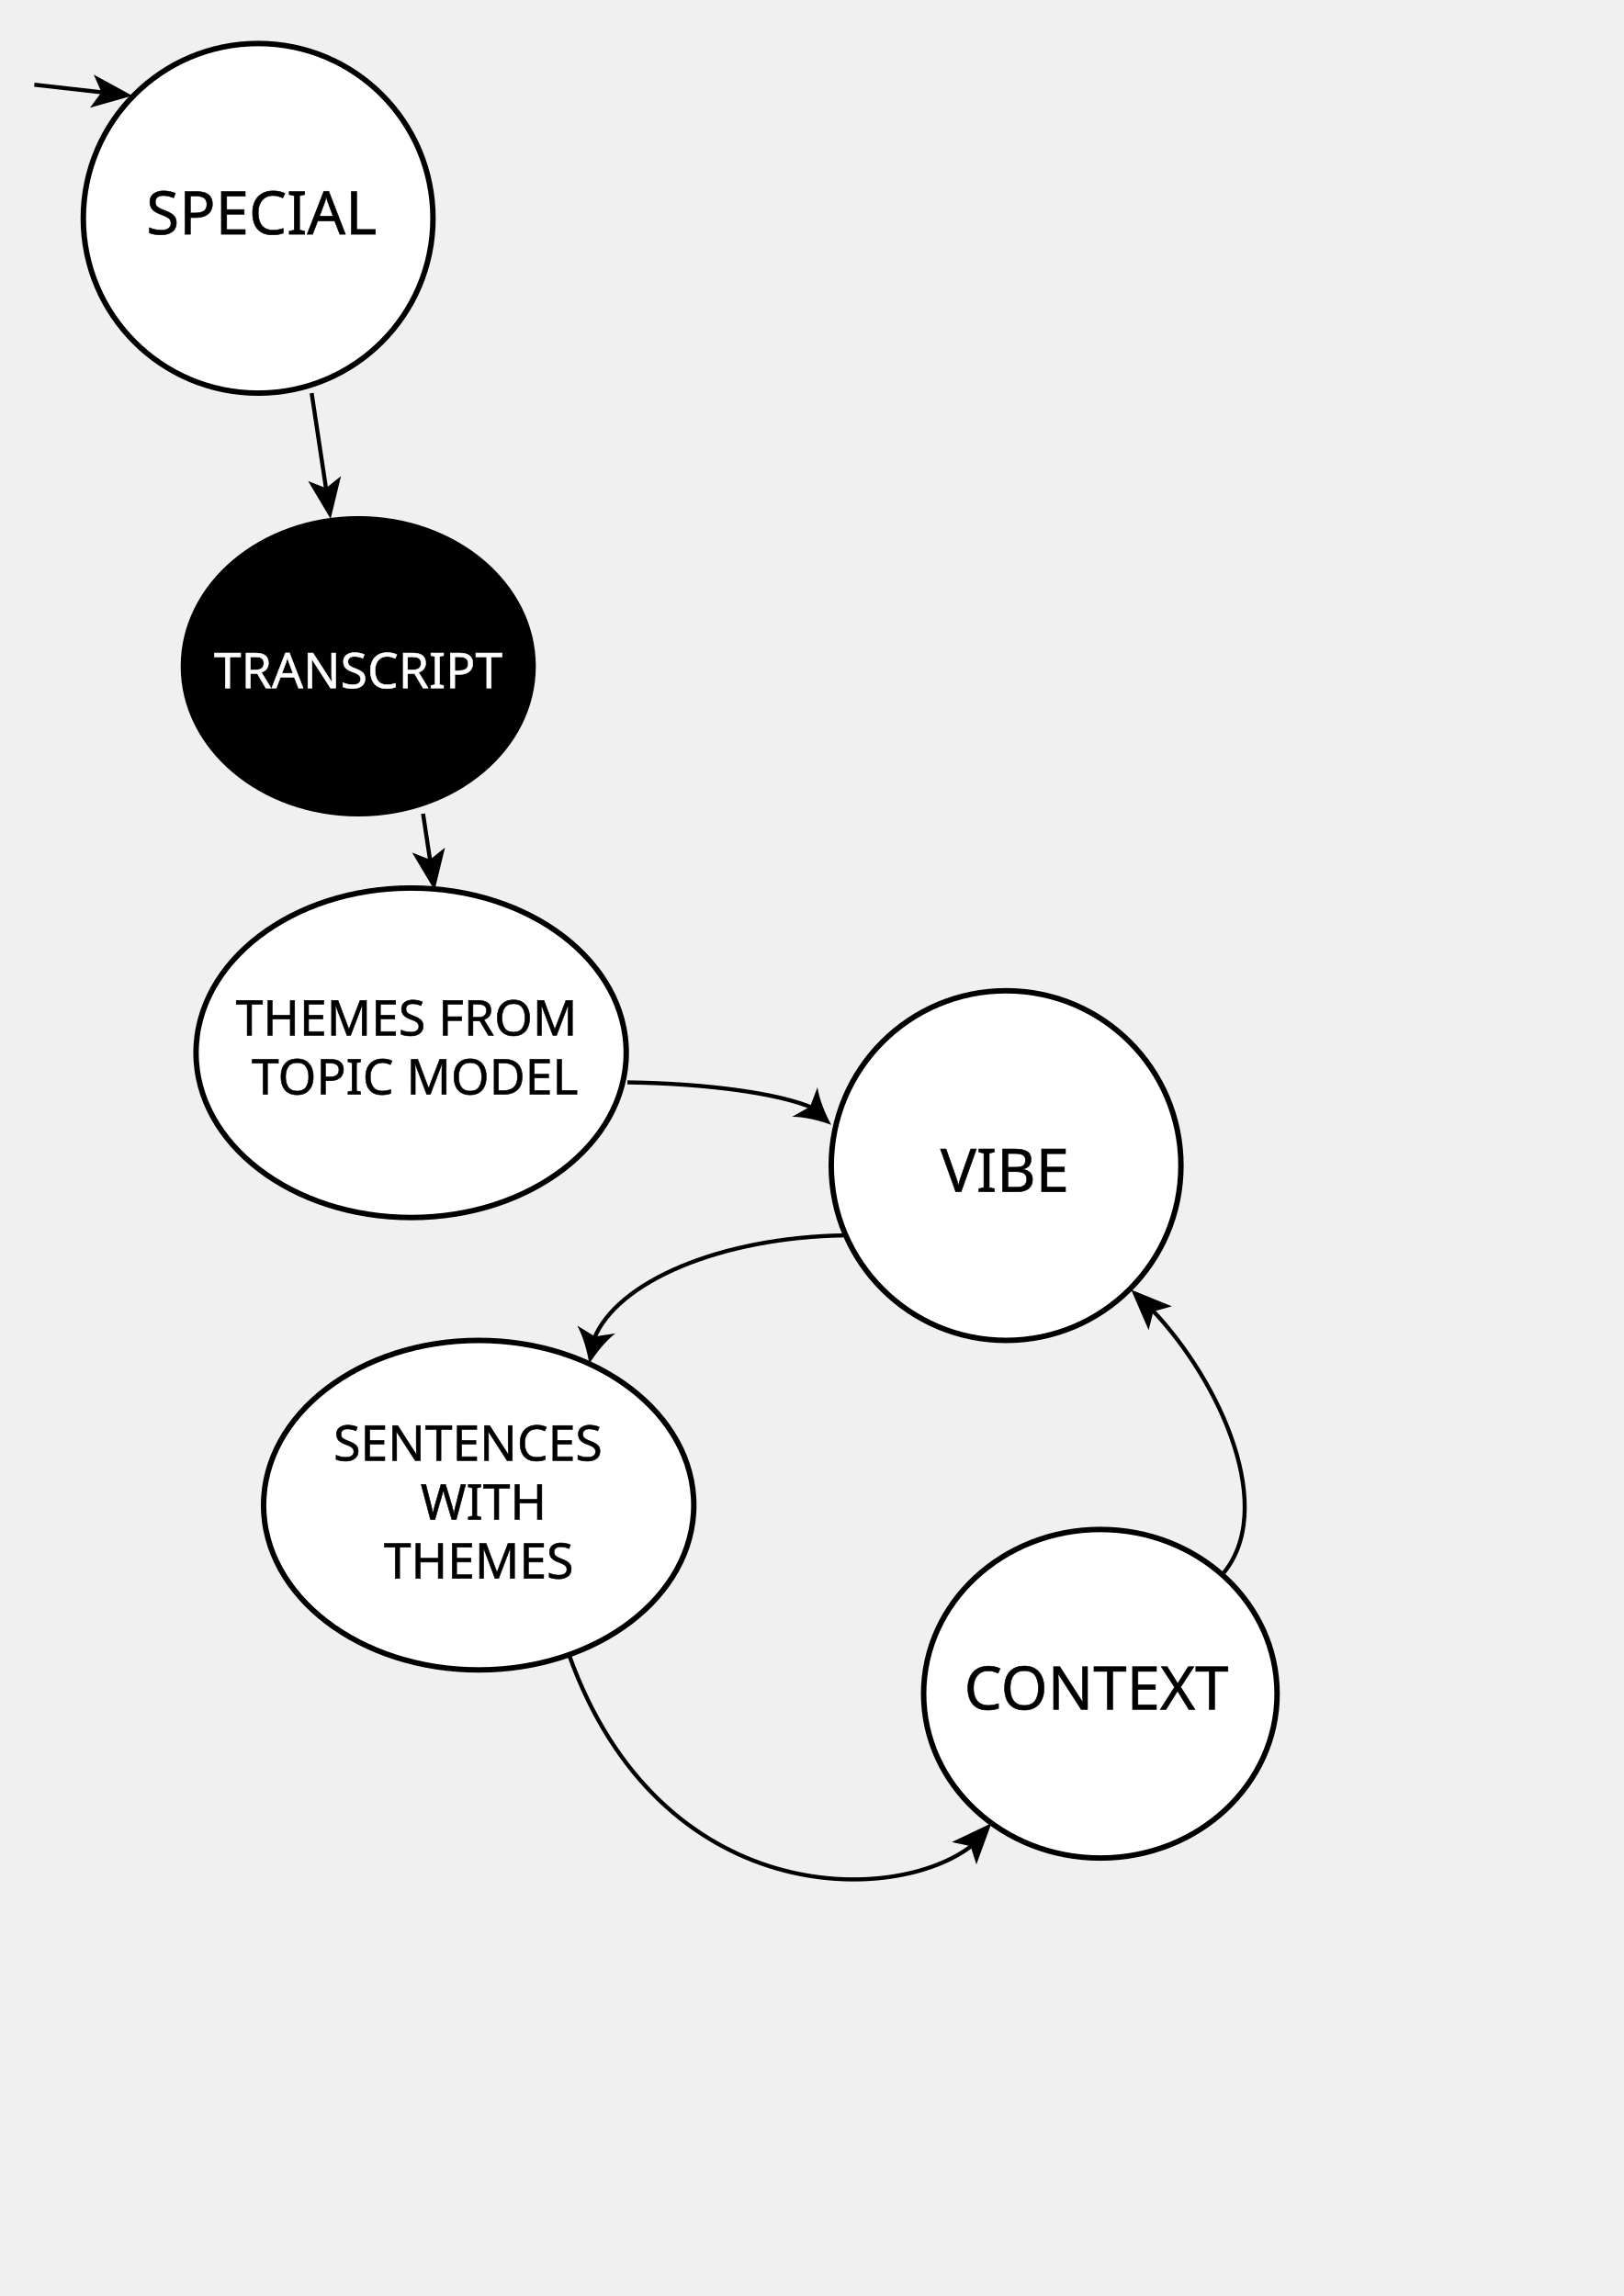
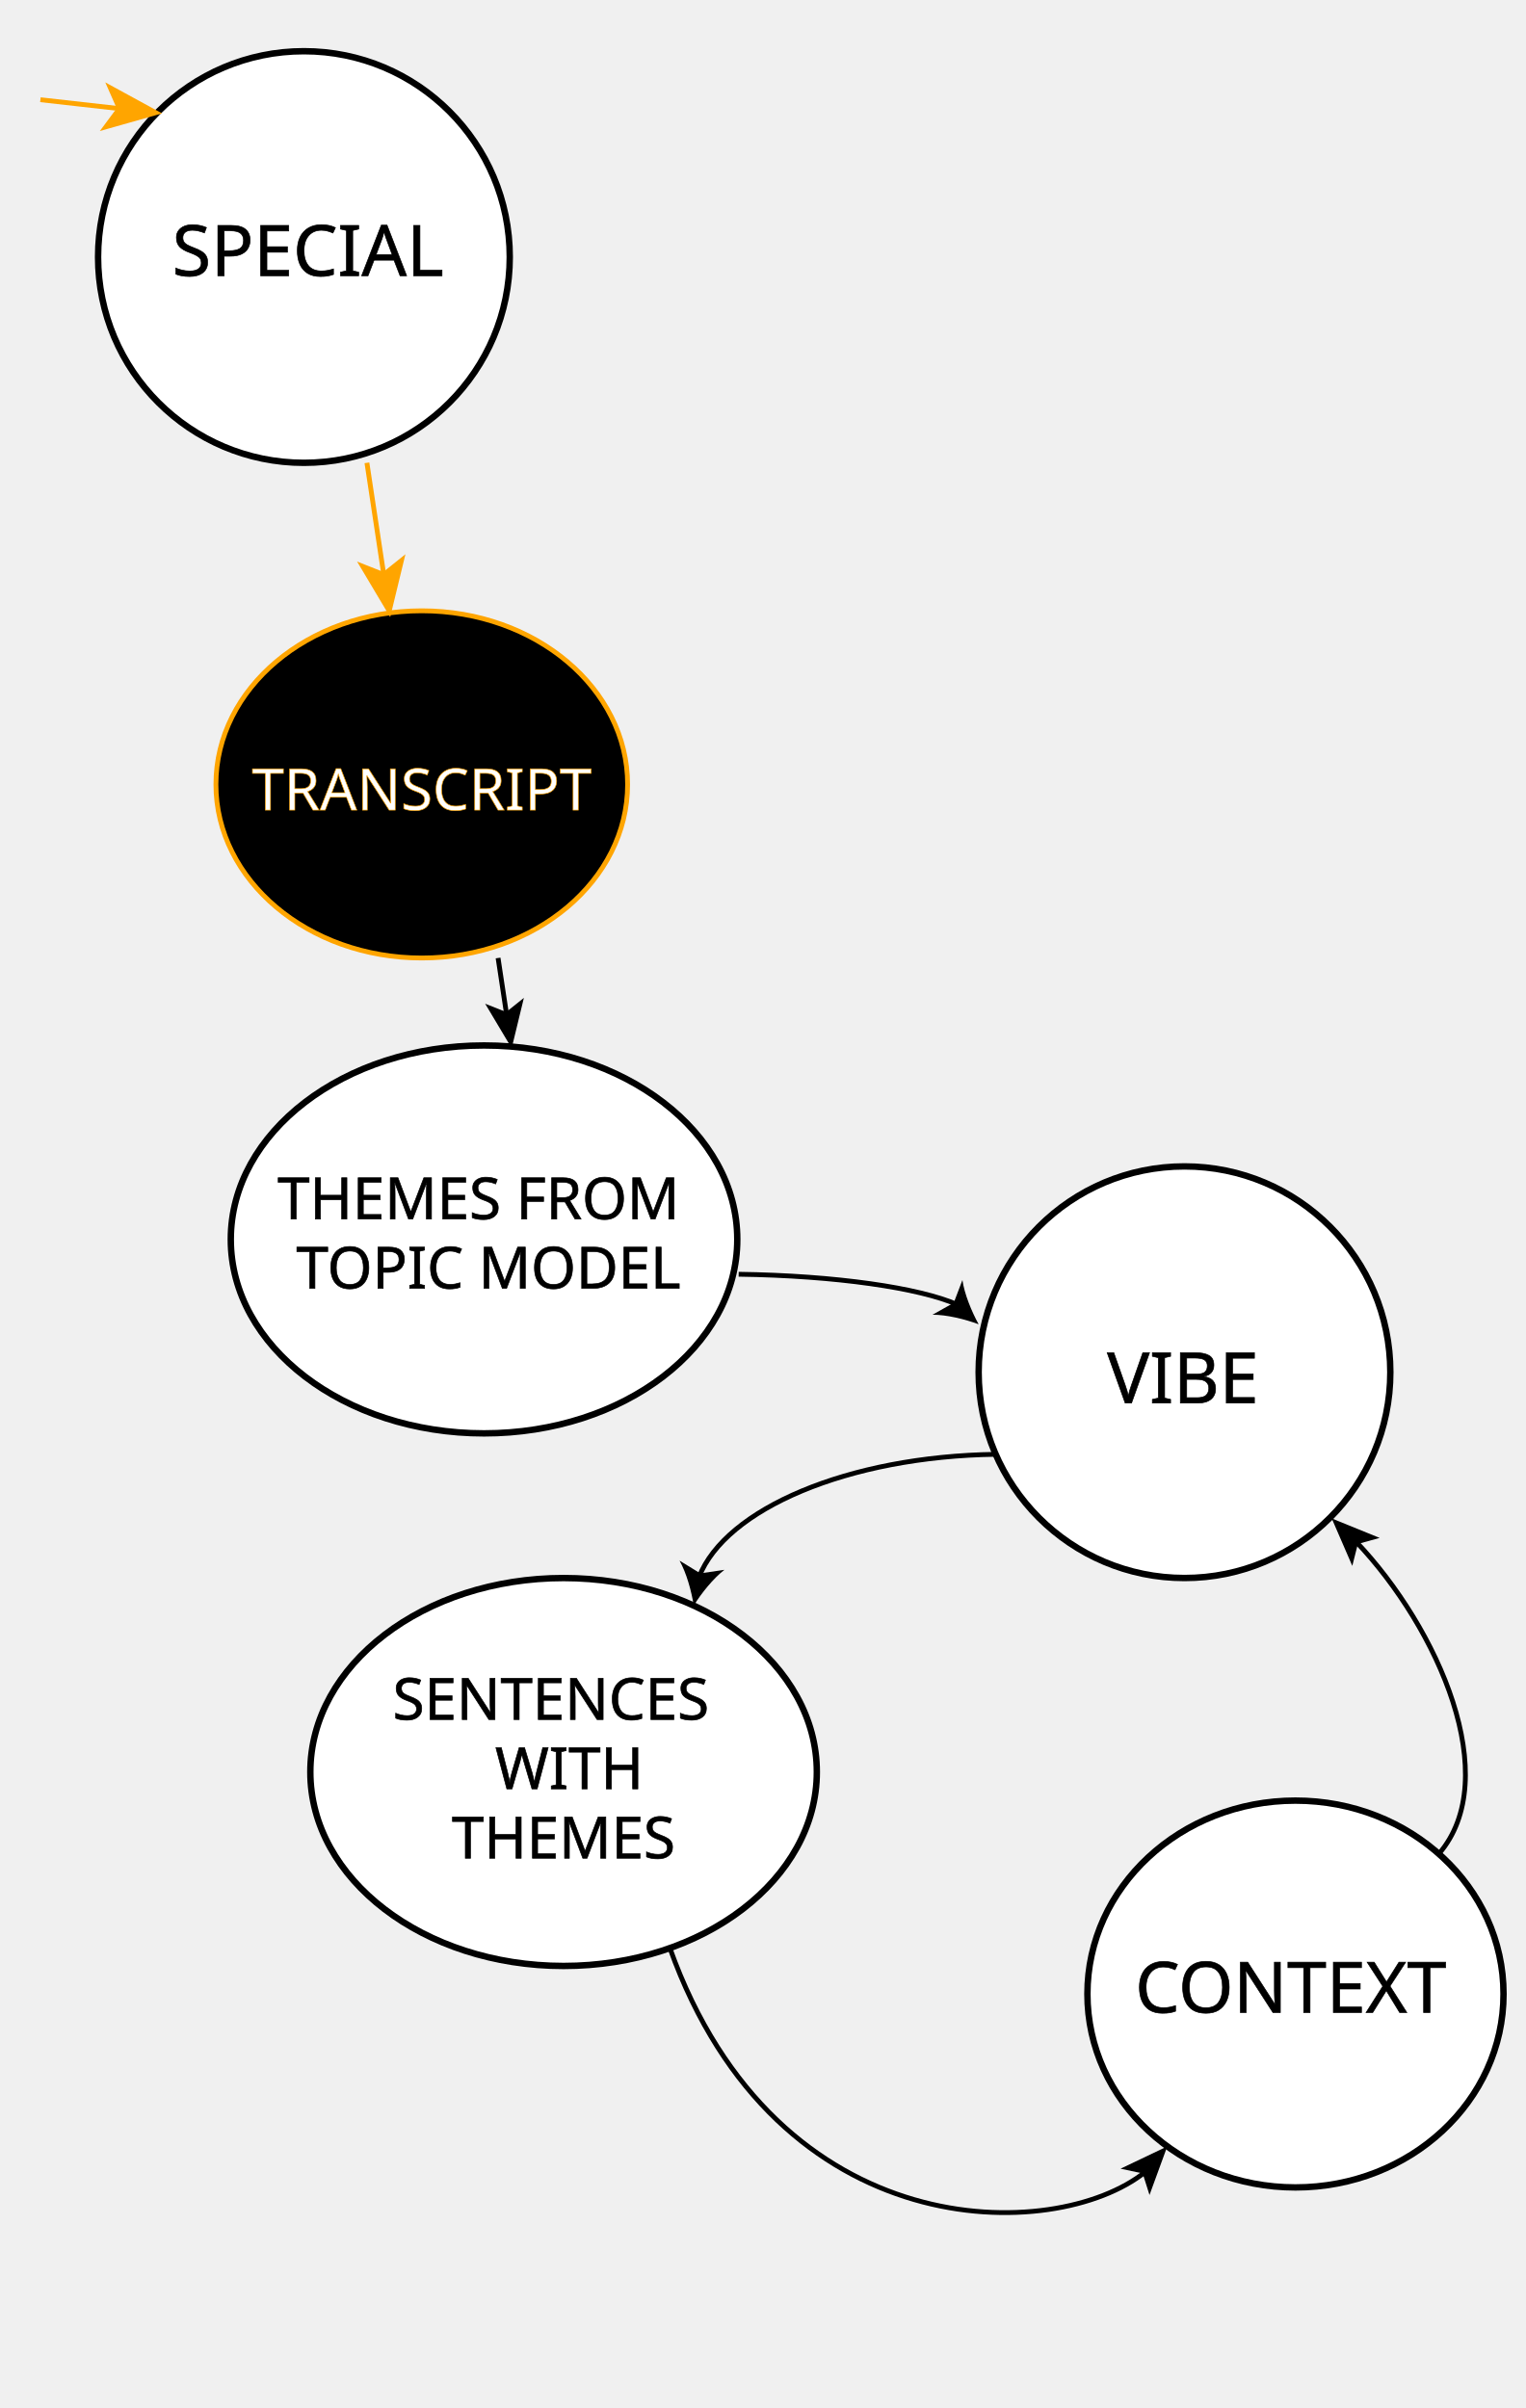
- <svg xmlns="http://www.w3.org/2000/svg" version="1.1" id="Layer_1" x="0px" y="0px" viewBox="0 0 595.28 841.89" style="enable-background:new 0 0 595.28 841.89;" xml:space="preserve">
+ <svg xmlns="http://www.w3.org/2000/svg" version="1.1" id="Layer_1" x="0px" y="0px" viewBox="0 0 475 750" style="enable-background:new 0 0 475 750;" xml:space="preserve">
  <style type="text/css">
	.st0{fill:#FFFFFF;stroke:#000000;stroke-width:2;stroke-miterlimit:10;}
	.st1{font-family:'Sk-Modernist-Regular';}
	.st2{font-size:22px;}
	.st3{fill:none;stroke:#000000;stroke-width:0.2;stroke-miterlimit:10;}
	.st4{stroke:#000000;stroke-width:2;stroke-miterlimit:10;}
	.st5{font-size:18px;}
- 	.st6{fill:#FFFFFF;stroke:#FFFFFF;stroke-width:0.2;stroke-miterlimit:10;}
+ 	.st6{fill:#FFFFFF;stroke:#FFA500;stroke-width:0.2;stroke-miterlimit:10;}
	.st7{fill:none;stroke:#000000;stroke-width:1.5;stroke-miterlimit:10;}
+ 	.st8{fill:#FFA500;stroke:#FFA500;stroke-width:1.5;stroke-miterlimit:10;}
+ 	.st9{stroke:#FFA500;stroke-width:1.5;stroke-miterlimit:10;}
</style>
  <circle class="st0" cx="94.64" cy="80.05" r="64.1" />
  <text transform="matrix(1 0 0 1 53.6185 85.9056)" class="st1 st2">SPECIAL</text>
  <text transform="matrix(1 0 0 1 53.6185 85.9056)" class="st3 st1 st2">SPECIAL</text>
-   <ellipse class="st4" cx="131.34" cy="244.31" rx="64.1" ry="54.07" />
+   <ellipse class="st9" cx="131.34" cy="244.31" rx="64.1" ry="54.07" />
  <text transform="matrix(1 0 0 1 78.43 252.3127)" class="st1 st5">TRANSCRIPT</text>
  <text transform="matrix(1 0 0 1 78.43 252.3127)" class="st6 st1 st5">TRANSCRIPT</text>
  <g>
    <g>
-       <line class="st7" x1="37.98" y1="33.92" x2="12.58" y2="31.06" />
+       <line class="st8" x1="37.98" y1="33.92" x2="12.58" y2="31.06" />
      <g>
-         <polygon points="48.51,35.1 34.36,27.37 37.2,33.83 33,39.49    " />
+         <polygon class="st8" points="48.51,35.1 34.36,27.37 37.2,33.83 33,39.49    " />
      </g>
    </g>
  </g>
  <g>
    <g>
-       <line class="st7" x1="119.63" y1="179.78" x2="114.26" y2="144.15" />
+       <line class="st8" x1="119.63" y1="179.78" x2="114.26" y2="144.15" />
      <g>
-         <polygon points="121.21,190.25 125.01,174.58 119.51,178.99 112.96,176.4    " />
+         <polygon class="st8" points="121.21,190.25 125.01,174.58 119.51,178.99 112.96,176.4    " />
      </g>
    </g>
  </g>
  <ellipse class="st0" cx="150.73" cy="386.03" rx="78.86" ry="60.41" />
  <text transform="matrix(1 0 0 1 86.4367 379.6811)" class="st1 st5">THEMES FROM </text>
  <text transform="matrix(1 0 0 1 86.4367 379.6811)" class="st3 st1 st5">THEMES FROM </text>
  <text transform="matrix(1 0 0 1 92.2567 401.2811)" class="st1 st5">TOPIC MODEL</text>
  <text transform="matrix(1 0 0 1 92.2567 401.2811)" class="st3 st1 st5">TOPIC MODEL</text>
  <circle class="st0" cx="368.85" cy="427.39" r="64.1" />
  <text transform="matrix(1 0 0 1 344.7699 437.0007)" class="st1 st2">VIBE</text>
  <text transform="matrix(1 0 0 1 344.7699 437.0007)" class="st3 st1 st2">VIBE</text>
  <g>
    <g>
      <line class="st7" x1="157.76" y1="315.99" x2="155.1" y2="298.38" />
      <g>
        <polygon points="159.34,326.47 163.14,310.8 157.64,315.21 151.08,312.62    " />
      </g>
    </g>
  </g>
  <ellipse class="st0" cx="175.5" cy="551.91" rx="78.86" ry="60.41" />
  <text transform="matrix(1 0 0 1 122.2931 535.5789)" class="st1 st5">SENTENCES </text>
  <text transform="matrix(1 0 0 1 122.2931 535.5789)" class="st3 st1 st5">SENTENCES </text>
  <text transform="matrix(1 0 0 1 154.2031 557.179)" class="st1 st5">WITH</text>
  <text transform="matrix(1 0 0 1 154.2031 557.179)" class="st3 st1 st5">WITH</text>
  <text transform="matrix(1 0 0 1 140.7131 578.7789)" class="st1 st5">THEMES</text>
  <text transform="matrix(1 0 0 1 140.7131 578.7789)" class="st3 st1 st5">THEMES</text>
  <ellipse class="st0" cx="403.41" cy="621.06" rx="64.79" ry="60.24" />
  <text transform="matrix(1 0 0 1 353.4695 626.8344)" class="st1 st2">CONTEXT</text>
  <text transform="matrix(1 0 0 1 353.4695 626.8344)" class="st3 st1 st2">CONTEXT</text>
  <g>
    <g>
      <path class="st7" d="M298.08,406.32c-11.74-5.18-37.76-9.02-68.06-9.44" />
      <g>
        <path d="M304.75,412.46c-2.19-3.98-4.44-9.47-5.05-13.78l-2.7,7.09l-6.61,3.72C294.72,409.46,300.49,410.87,304.75,412.46z" />
      </g>
    </g>
  </g>
  <g>
    <g>
      <path class="st7" d="M217.68,491.17c8.25-21.18,46.38-37.57,92.48-38.21" />
      <g>
        <path d="M216.03,500.07c2.4-3.86,6.11-8.49,9.56-11.13l-7.51,1.1l-6.47-3.96C213.75,489.87,215.33,495.58,216.03,500.07z" />
      </g>
    </g>
  </g>
  <g>
    <g>
      <path class="st7" d="M356.56,676.53c-27.93,22.33-114.59,23.73-147.96-69.78" />
      <g>
        <polygon points="363.49,668.52 348.94,675.46 355.83,676.94 357.96,683.66    " />
      </g>
    </g>
  </g>
  <g>
    <g>
      <path class="st7" d="M422.35,480.25c25.51,26.85,46.09,73.51,25.71,97.16" />
      <g>
        <polygon points="414.7,472.93 421.11,487.72 422.84,480.88 429.63,479    " />
      </g>
    </g>
  </g>
</svg>
